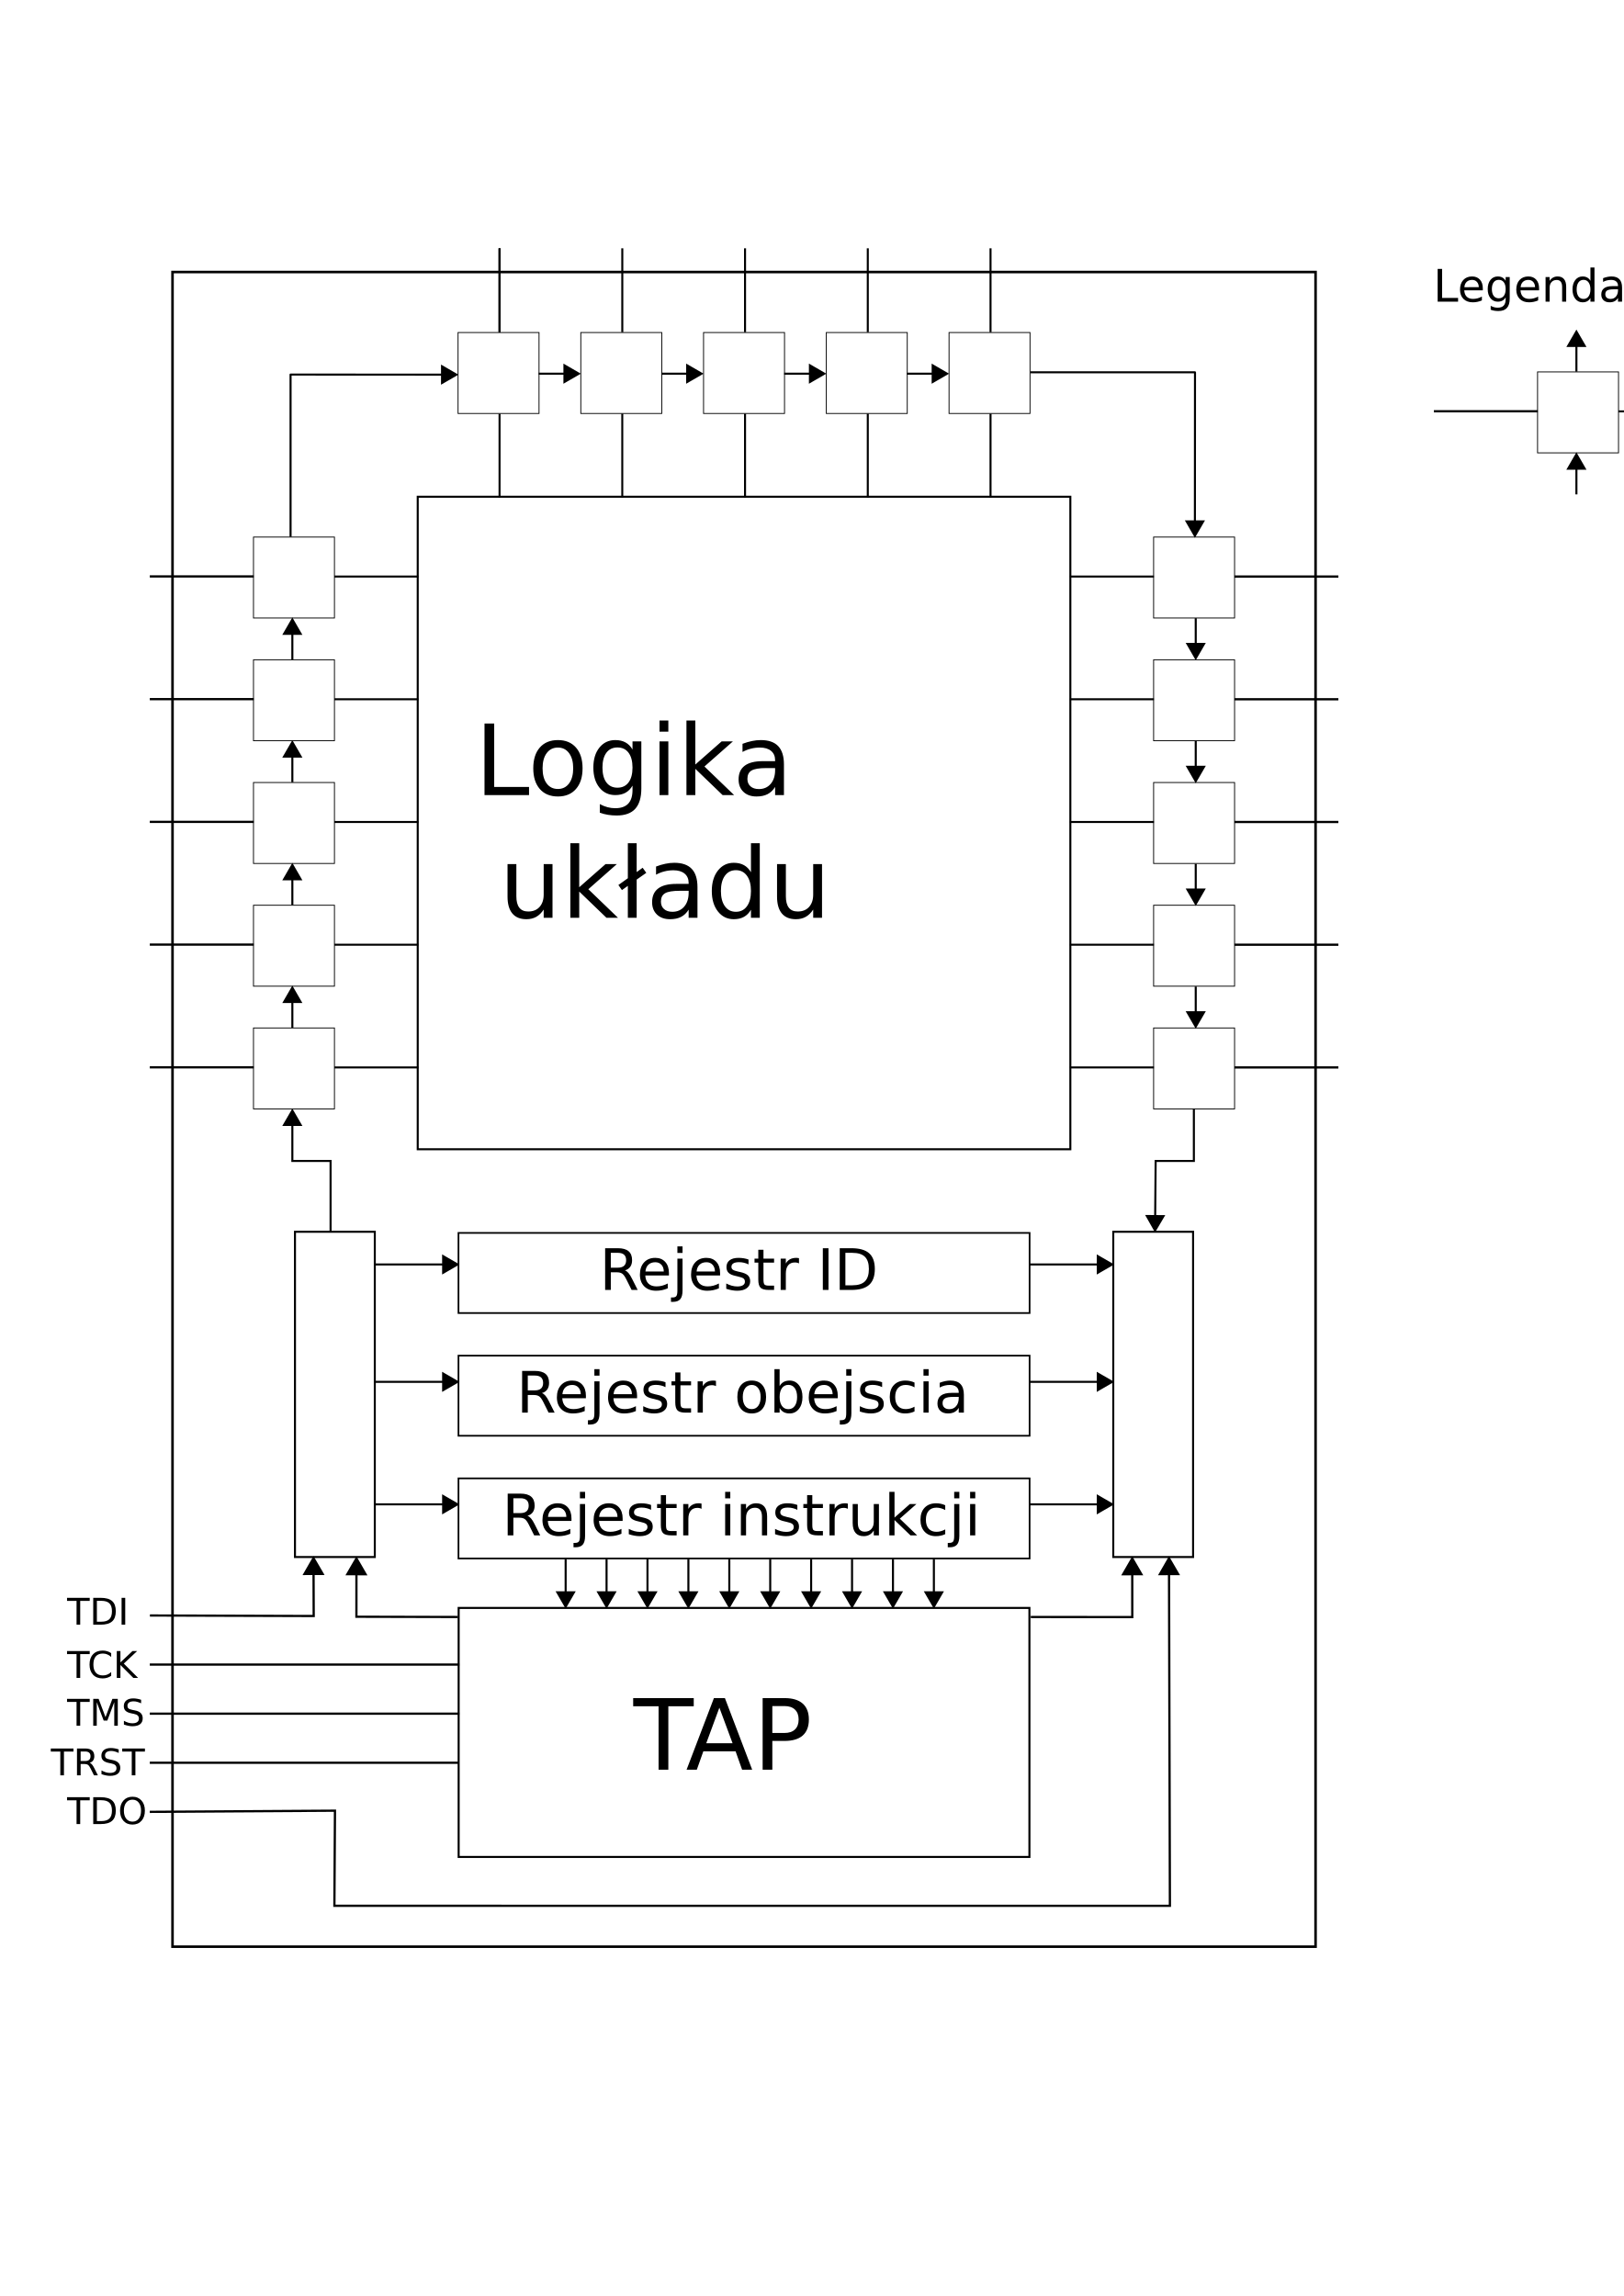
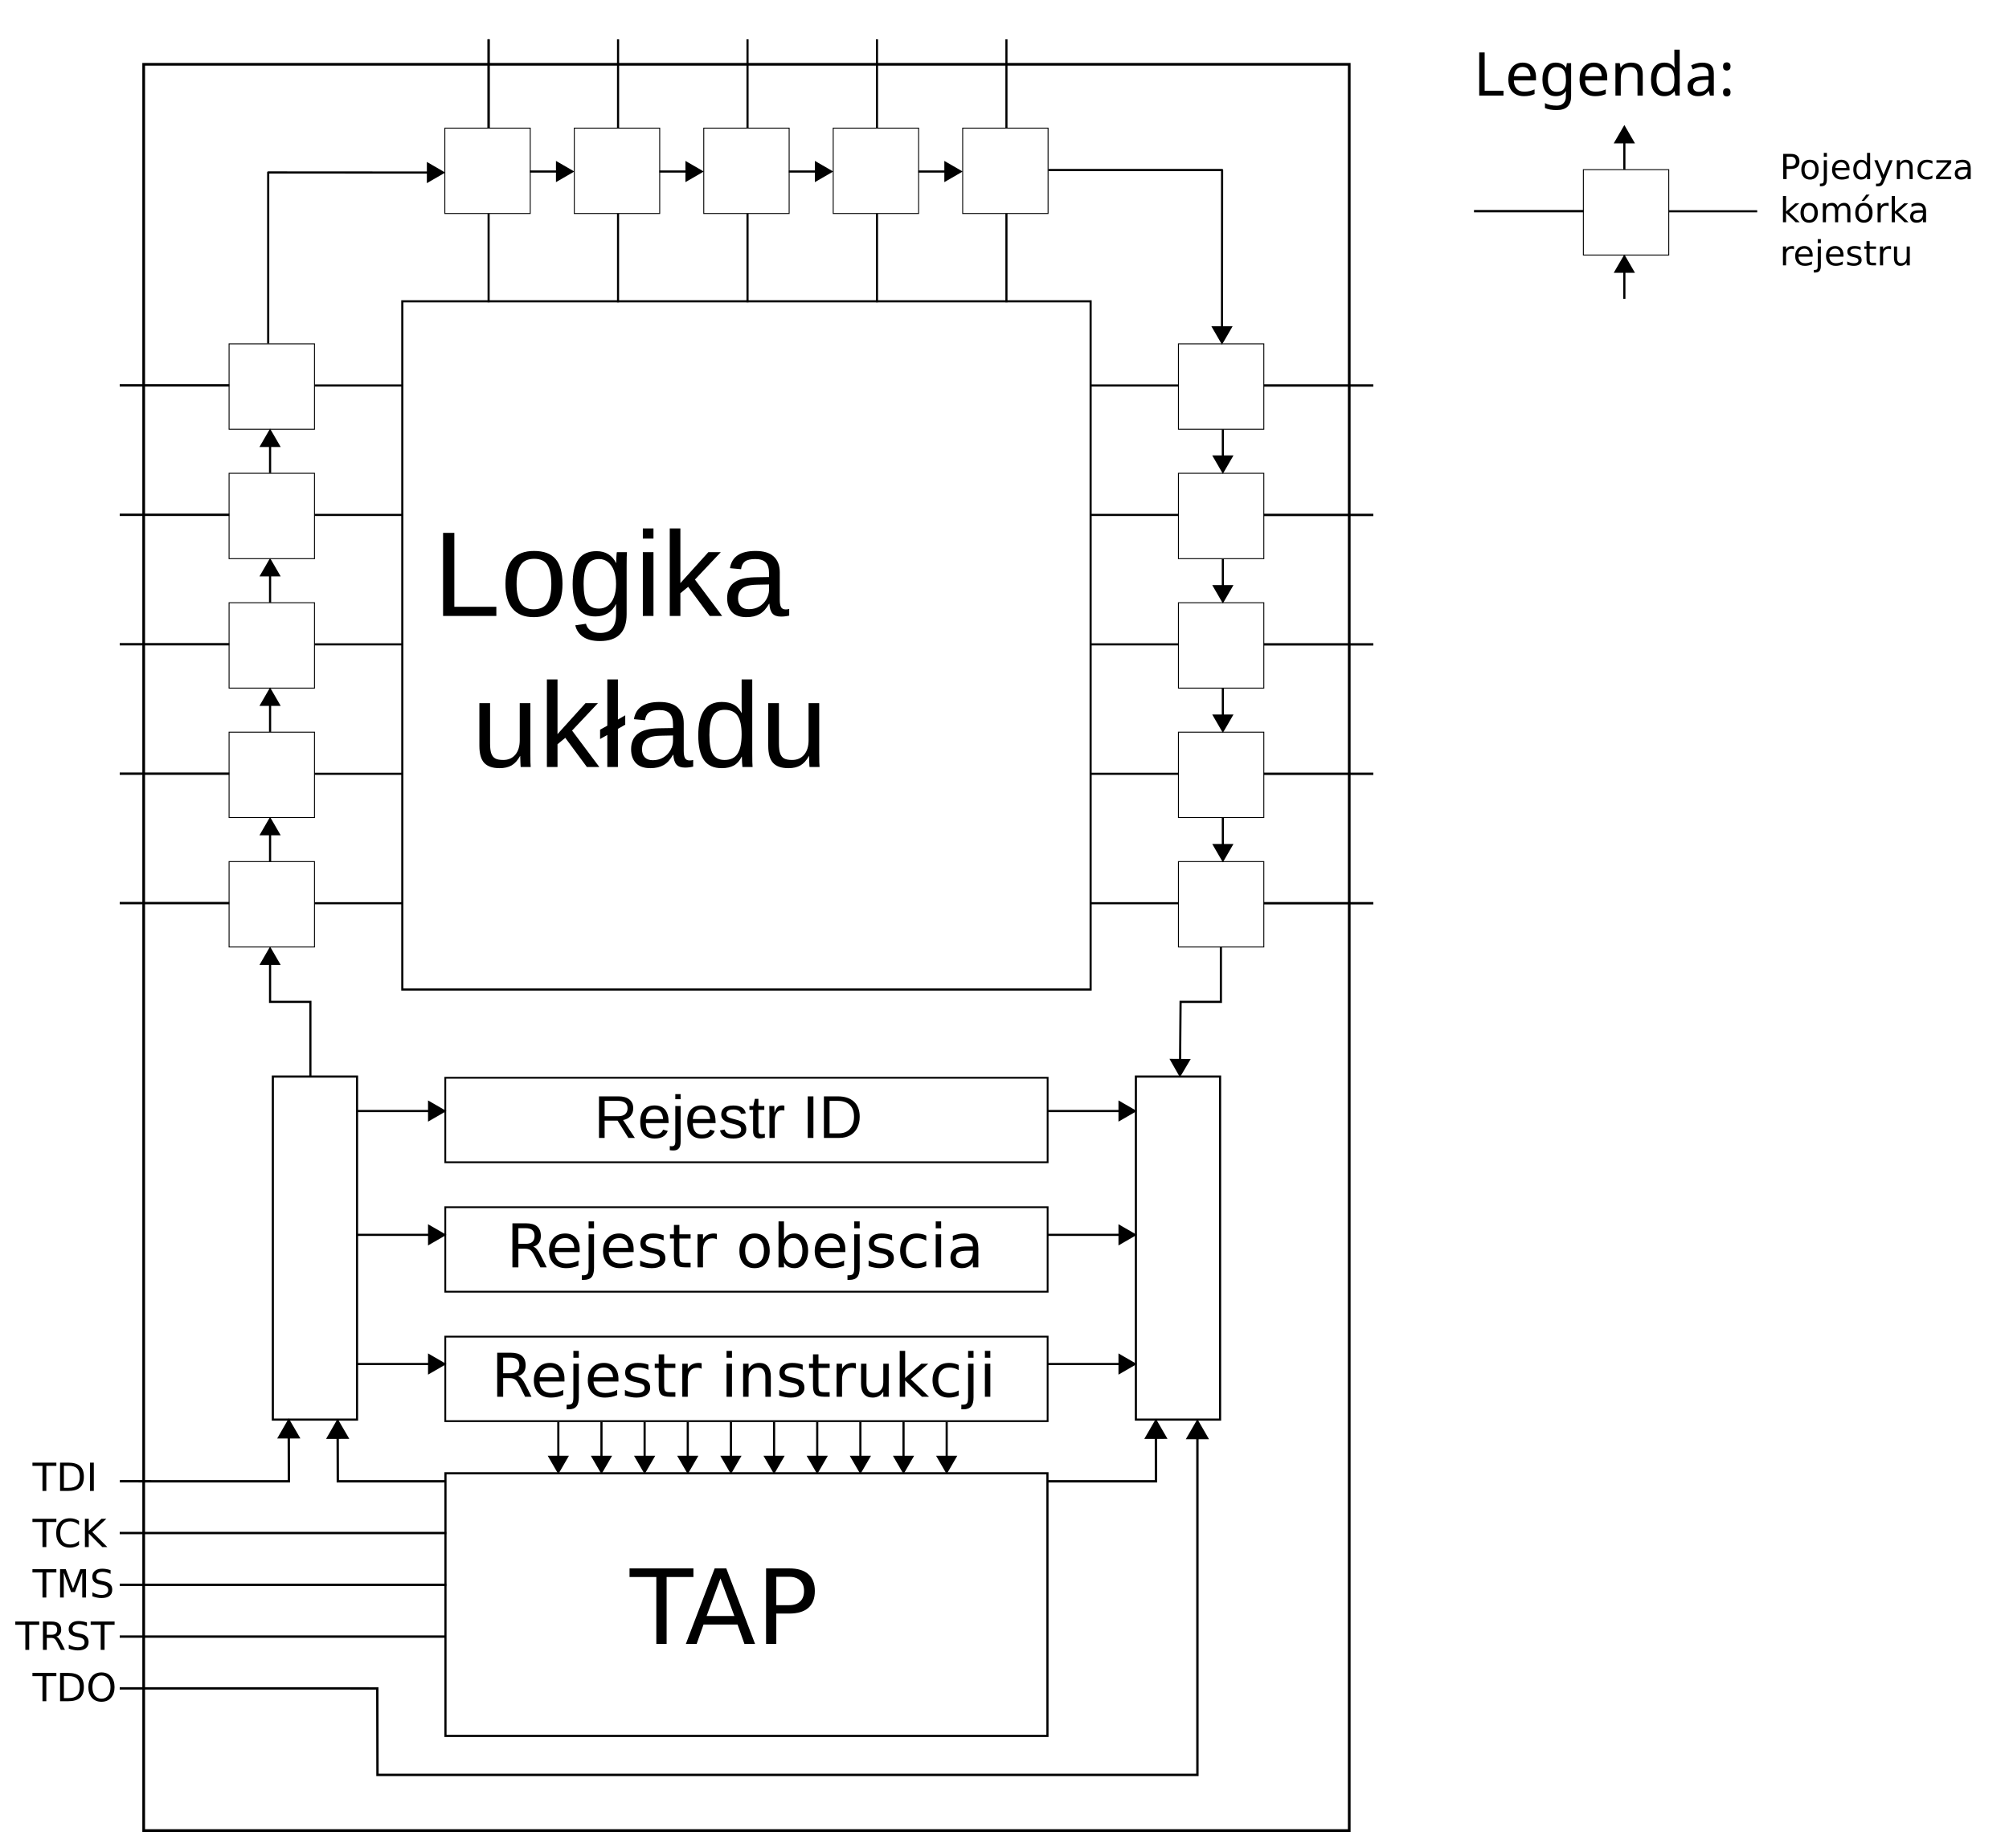
- <svg xmlns="http://www.w3.org/2000/svg" height="297mm" width="210mm" id="svg2">
+ <svg xmlns="http://www.w3.org/2000/svg" height="856.267" width="931.126" id="svg2" version="1.1">
  <defs id="defs4">
-     <marker orient="auto" refY="0.0" refX="0.0" id="TriangleOutL" style="overflow:visible">
-       <path id="path4402" d="M 5.77,0.0 L -2.88,5.0 L -2.88,-5.0 L 5.77,0.0 z " style="fill-rule:evenodd;stroke:#000000;stroke-width:1.0pt;marker-start:none" transform="scale(0.8)" />
+     <marker orient="auto" refY="0" refX="0" id="TriangleOutL" style="overflow:visible">
+       <path id="path4402" d="m 5.77,0 -8.65,5 0,-10 8.65,5 z" style="fill-rule:evenodd;stroke:#000000;stroke-width:1pt;marker-start:none" transform="scale(0.8,0.8)" />
    </marker>
-     <marker orient="auto" refY="0.0" refX="0.0" id="TriangleInL" style="overflow:visible">
-       <path id="path4393" d="M 5.77,0.0 L -2.88,5.0 L -2.88,-5.0 L 5.77,0.0 z " style="fill-rule:evenodd;stroke:#000000;stroke-width:1.0pt;marker-start:none" transform="scale(-0.8)" />
+     <marker orient="auto" refY="0" refX="0" id="TriangleInL" style="overflow:visible">
+       <path id="path4393" d="m 5.77,0 -8.65,5 0,-10 8.65,5 z" style="fill-rule:evenodd;stroke:#000000;stroke-width:1pt;marker-start:none" transform="scale(-0.8,-0.8)" />
    </marker>
-     <marker orient="auto" refY="0.0" refX="0.0" id="TriangleInM" style="overflow:visible">
-       <path id="path4396" d="M 5.77,0.0 L -2.88,5.0 L -2.88,-5.0 L 5.77,0.0 z " style="fill-rule:evenodd;stroke:#000000;stroke-width:1.0pt;marker-start:none" transform="scale(-0.4)" />
+     <marker orient="auto" refY="0" refX="0" id="TriangleInM" style="overflow:visible">
+       <path id="path4396" d="m 5.77,0 -8.65,5 0,-10 8.65,5 z" style="fill-rule:evenodd;stroke:#000000;stroke-width:1pt;marker-start:none" transform="scale(-0.4,-0.4)" />
    </marker>
-     <marker orient="auto" refY="0.0" refX="0.0" id="Arrow2Mend" style="overflow:visible;">
-       <path id="path4331" style="font-size:12.0;fill-rule:evenodd;stroke-width:0.625;stroke-linejoin:round;" d="M 8.719,4.034 L -2.207,0.016 L 8.719,-4.002 C 6.973,-1.63 6.983,1.616 8.719,4.034 z " transform="scale(0.6) rotate(180) translate(0,0)" />
+     <marker orient="auto" refY="0" refX="0" id="Arrow2Mend" style="overflow:visible">
+       <path id="path4331" style="font-size:12px;fill-rule:evenodd;stroke-width:0.625;stroke-linejoin:round" d="M 8.719,4.034 -2.207,0.016 8.719,-4.002 c -1.745,2.372 -1.735,5.617 -6e-7,8.035 z" transform="scale(-0.6,-0.6)" />
    </marker>
  </defs>
-   <g id="layer1">
-     <rect style="fill:none;fill-rule:evenodd;stroke:#000000;stroke-width:0.981px;stroke-linecap:butt;stroke-linejoin:miter;stroke-opacity:1" id="rect2160" width="319.019" height="319.019" x="204.191" y="242.853" />
+   <g id="layer1" transform="translate(-17.73339,-103.1818)">
+     <rect style="fill:none;stroke:#000000;stroke-width:0.981px;stroke-linecap:butt;stroke-linejoin:miter;stroke-opacity:1" id="rect2160" width="319.019" height="319.019" x="204.191" y="242.853" />
    <rect style="fill:none;stroke:#000000;stroke-width:0.422;stroke-opacity:1" id="rect2164" width="39.578" height="39.578" x="123.911" y="502.573" />
    <rect style="fill:none;stroke:#000000;stroke-width:0.422;stroke-opacity:1" id="rect3136" width="39.578" height="39.578" x="123.911" y="442.573" />
    <rect y="382.573" x="123.911" height="39.578" width="39.578" id="rect3138" style="fill:none;stroke:#000000;stroke-width:0.422;stroke-opacity:1" />
    <rect style="fill:none;stroke:#000000;stroke-width:0.422;stroke-opacity:1" id="rect3140" width="39.578" height="39.578" x="123.911" y="322.573" />
    <rect y="262.573" x="123.911" height="39.578" width="39.578" id="rect3142" style="fill:none;stroke:#000000;stroke-width:0.422;stroke-opacity:1" />
    <rect y="502.573" x="563.91" height="39.578" width="39.578" id="rect3144" style="fill:none;stroke:#000000;stroke-width:0.422;stroke-opacity:1" />
    <rect y="442.573" x="563.91" height="39.578" width="39.578" id="rect3146" style="fill:none;stroke:#000000;stroke-width:0.422;stroke-opacity:1" />
    <rect style="fill:none;stroke:#000000;stroke-width:0.422;stroke-opacity:1" id="rect3148" width="39.578" height="39.578" x="563.91" y="382.573" />
    <rect y="322.573" x="563.91" height="39.578" width="39.578" id="rect3150" style="fill:none;stroke:#000000;stroke-width:0.422;stroke-opacity:1" />
    <rect style="fill:none;stroke:#000000;stroke-width:0.422;stroke-opacity:1" id="rect3152" width="39.578" height="39.578" x="563.91" y="262.573" />
    <rect style="fill:none;stroke:#000000;stroke-width:0.422;stroke-opacity:1" id="rect3154" width="39.578" height="39.578" x="223.911" y="162.573" />
    <rect style="fill:none;stroke:#000000;stroke-width:0.422;stroke-opacity:1" id="rect3156" width="39.578" height="39.578" x="283.911" y="162.573" />
    <rect y="162.573" x="343.911" height="39.578" width="39.578" id="rect3158" style="fill:none;stroke:#000000;stroke-width:0.422;stroke-opacity:1" />
    <rect style="fill:none;stroke:#000000;stroke-width:0.422;stroke-opacity:1" id="rect3160" width="39.578" height="39.578" x="403.911" y="162.573" />
    <rect y="162.573" x="463.911" height="39.578" width="39.578" id="rect3162" style="fill:none;stroke:#000000;stroke-width:0.422;stroke-opacity:1" />
-     <text xml:space="preserve" style="font-size:48px;font-style:normal;font-weight:normal;text-align:center;text-anchor:middle;fill:#000000;fill-opacity:1;stroke:none;stroke-width:1px;stroke-linecap:butt;stroke-linejoin:miter;stroke-opacity:1;font-family:Bitstream Vera Sans" x="363.241" y="388.714" id="text3176">
-       <tspan id="tspan3178" x="363.241" y="388.714">Logika</tspan>
-       <tspan x="363.241" y="448.714" id="tspan3180">układu</tspan>
+     <text xml:space="preserve" style="font-size:64px;font-style:normal;font-variant:normal;font-weight:normal;font-stretch:normal;text-align:center;line-height:125%;writing-mode:lr-tb;text-anchor:middle;fill:#000000;fill-opacity:1;stroke:none;font-family:Arial;-inkscape-font-specification:Arial" x="363.241" y="388.714" id="text3176">
+       <tspan id="tspan3178" x="363.241" y="388.714" style="font-size:56px;font-style:normal;font-variant:normal;font-weight:normal;font-stretch:normal;text-align:center;line-height:125%;writing-mode:lr-tb;text-anchor:middle;font-family:Arial;-inkscape-font-specification:Arial">Logika</tspan>
+       <tspan x="363.241" y="458.714" id="tspan3180" style="font-size:56px;font-style:normal;font-variant:normal;font-weight:normal;font-stretch:normal;text-align:center;line-height:125%;writing-mode:lr-tb;text-anchor:middle;font-family:Arial;-inkscape-font-specification:Arial">układu</tspan>
    </text>
    <rect style="fill:none;stroke:#000000;stroke-width:1.253;stroke-opacity:1" id="rect3182" width="558.747" height="818.747" x="84.327" y="132.989" />
-     <path style="fill:none;fill-rule:evenodd;stroke:#000000;stroke-width:0.983px;stroke-linecap:butt;stroke-linejoin:miter;stroke-opacity:1" d="M 244.192,202.288 L 244.192,243.298" id="path3184" />
-     <path style="fill:none;fill-rule:evenodd;stroke:#000000;stroke-width:0.961px;stroke-linecap:butt;stroke-linejoin:miter;stroke-opacity:1" d="M 304.181,202.251 L 304.181,243.32" id="path3186" />
-     <path style="fill:none;fill-rule:evenodd;stroke:#000000;stroke-width:0.983px;stroke-linecap:butt;stroke-linejoin:miter;stroke-opacity:1" d="M 364.192,202.272 L 364.192,243.298" id="path3188" />
-     <path id="path3192" d="M 424.192,202.272 L 424.192,243.298" style="fill:none;fill-rule:evenodd;stroke:#000000;stroke-width:0.983px;stroke-linecap:butt;stroke-linejoin:miter;stroke-opacity:1" />
-     <path style="fill:none;fill-rule:evenodd;stroke:#000000;stroke-width:0.983px;stroke-linecap:butt;stroke-linejoin:miter;stroke-opacity:1" d="M 484.192,202.272 L 484.192,243.298" id="path3194" />
-     <path id="path3196" d="M 484.192,121.39 L 484.192,162.416" style="fill:none;fill-rule:evenodd;stroke:#000000;stroke-width:0.983px;stroke-linecap:butt;stroke-linejoin:miter;stroke-opacity:1" />
-     <path style="fill:none;fill-rule:evenodd;stroke:#000000;stroke-width:0.983px;stroke-linecap:butt;stroke-linejoin:miter;stroke-opacity:1" d="M 424.192,121.39 L 424.192,162.416" id="path3198" />
-     <path id="path3200" d="M 364.192,121.39 L 364.192,162.416" style="fill:none;fill-rule:evenodd;stroke:#000000;stroke-width:0.983px;stroke-linecap:butt;stroke-linejoin:miter;stroke-opacity:1" />
-     <path style="fill:none;fill-rule:evenodd;stroke:#000000;stroke-width:0.983px;stroke-linecap:butt;stroke-linejoin:miter;stroke-opacity:1" d="M 304.192,121.39 L 304.192,162.416" id="path3202" />
-     <path id="path3204" d="M 244.192,121.39 L 244.192,162.416" style="fill:none;fill-rule:evenodd;stroke:#000000;stroke-width:0.983px;stroke-linecap:butt;stroke-linejoin:miter;stroke-opacity:1" />
-     <path style="fill:none;fill-rule:evenodd;stroke:#000000;stroke-width:0.983px;stroke-linecap:butt;stroke-linejoin:miter;stroke-opacity:1" d="M 244.192,121.39 L 244.192,162.416" id="path3206" />
-     <path id="path3208" d="M 204.476,281.871 L 163.466,281.871" style="fill:none;fill-rule:evenodd;stroke:#000000;stroke-width:0.983px;stroke-linecap:butt;stroke-linejoin:miter;stroke-opacity:1" />
-     <path style="fill:none;fill-rule:evenodd;stroke:#000000;stroke-width:0.983px;stroke-linecap:butt;stroke-linejoin:miter;stroke-opacity:1" d="M 204.476,341.871 L 163.466,341.871" id="path3212" />
-     <path id="path3214" d="M 204.476,401.871 L 163.466,401.871" style="fill:none;fill-rule:evenodd;stroke:#000000;stroke-width:0.983px;stroke-linecap:butt;stroke-linejoin:miter;stroke-opacity:1" />
-     <path style="fill:none;fill-rule:evenodd;stroke:#000000;stroke-width:0.983px;stroke-linecap:butt;stroke-linejoin:miter;stroke-opacity:1" d="M 204.476,461.871 L 163.466,461.871" id="path3216" />
-     <path id="path3218" d="M 204.476,521.871 L 163.466,521.871" style="fill:none;fill-rule:evenodd;stroke:#000000;stroke-width:0.983px;stroke-linecap:butt;stroke-linejoin:miter;stroke-opacity:1" />
-     <path style="fill:none;fill-rule:evenodd;stroke:#000000;stroke-width:0.983px;stroke-linecap:butt;stroke-linejoin:miter;stroke-opacity:1" d="M 564.035,521.871 L 523.025,521.871" id="path3220" />
-     <path id="path3222" d="M 564.035,461.871 L 523.025,461.871" style="fill:none;fill-rule:evenodd;stroke:#000000;stroke-width:0.983px;stroke-linecap:butt;stroke-linejoin:miter;stroke-opacity:1" />
-     <path style="fill:none;fill-rule:evenodd;stroke:#000000;stroke-width:0.983px;stroke-linecap:butt;stroke-linejoin:miter;stroke-opacity:1" d="M 564.035,401.871 L 523.025,401.871" id="path3224" />
-     <path id="path3226" d="M 564.035,341.871 L 523.025,341.871" style="fill:none;fill-rule:evenodd;stroke:#000000;stroke-width:0.983px;stroke-linecap:butt;stroke-linejoin:miter;stroke-opacity:1" />
-     <path style="fill:none;fill-rule:evenodd;stroke:#000000;stroke-width:0.983px;stroke-linecap:butt;stroke-linejoin:miter;stroke-opacity:1" d="M 564.035,281.871 L 523.025,281.871" id="path3228" />
-     <path id="path3230" d="M 654.23,281.871 L 603.454,281.871" style="fill:none;fill-rule:evenodd;stroke:#000000;stroke-width:1.094px;stroke-linecap:butt;stroke-linejoin:miter;stroke-opacity:1" />
-     <path style="fill:none;fill-rule:evenodd;stroke:#000000;stroke-width:1.094px;stroke-linecap:butt;stroke-linejoin:miter;stroke-opacity:1" d="M 654.23,341.871 L 603.454,341.871" id="path3232" />
-     <path id="path3234" d="M 654.23,401.871 L 603.454,401.871" style="fill:none;fill-rule:evenodd;stroke:#000000;stroke-width:1.094px;stroke-linecap:butt;stroke-linejoin:miter;stroke-opacity:1" />
-     <path style="fill:none;fill-rule:evenodd;stroke:#000000;stroke-width:1.094px;stroke-linecap:butt;stroke-linejoin:miter;stroke-opacity:1" d="M 654.23,461.871 L 603.454,461.871" id="path3236" />
-     <path id="path3238" d="M 654.23,521.871 L 603.454,521.871" style="fill:none;fill-rule:evenodd;stroke:#000000;stroke-width:1.094px;stroke-linecap:butt;stroke-linejoin:miter;stroke-opacity:1" />
-     <path style="fill:none;fill-rule:evenodd;stroke:#000000;stroke-width:1.094px;stroke-linecap:butt;stroke-linejoin:miter;stroke-opacity:1" d="M 123.996,521.815 L 73.22,521.815" id="path3240" />
-     <path id="path3242" d="M 123.996,461.815 L 73.22,461.815" style="fill:none;fill-rule:evenodd;stroke:#000000;stroke-width:1.094px;stroke-linecap:butt;stroke-linejoin:miter;stroke-opacity:1" />
-     <path style="fill:none;fill-rule:evenodd;stroke:#000000;stroke-width:1.094px;stroke-linecap:butt;stroke-linejoin:miter;stroke-opacity:1" d="M 123.996,401.815 L 73.22,401.815" id="path3244" />
-     <path id="path3246" d="M 123.996,341.815 L 73.22,341.815" style="fill:none;fill-rule:evenodd;stroke:#000000;stroke-width:1.094px;stroke-linecap:butt;stroke-linejoin:miter;stroke-opacity:1" />
-     <path style="fill:none;fill-rule:evenodd;stroke:#000000;stroke-width:1.094px;stroke-linecap:butt;stroke-linejoin:miter;stroke-opacity:1" d="M 123.996,281.815 L 73.22,281.815" id="path3248" />
+     <path style="fill:none;stroke:#000000;stroke-width:0.983px;stroke-linecap:butt;stroke-linejoin:miter;stroke-opacity:1" d="m 244.192,202.288 0,41.01" id="path3184" />
+     <path style="fill:none;stroke:#000000;stroke-width:0.961px;stroke-linecap:butt;stroke-linejoin:miter;stroke-opacity:1" d="m 304.181,202.251 0,41.069" id="path3186" />
+     <path style="fill:none;stroke:#000000;stroke-width:0.983px;stroke-linecap:butt;stroke-linejoin:miter;stroke-opacity:1" d="m 364.192,202.272 0,41.026" id="path3188" />
+     <path id="path3192" d="m 424.192,202.272 0,41.026" style="fill:none;stroke:#000000;stroke-width:0.983px;stroke-linecap:butt;stroke-linejoin:miter;stroke-opacity:1" />
+     <path style="fill:none;stroke:#000000;stroke-width:0.983px;stroke-linecap:butt;stroke-linejoin:miter;stroke-opacity:1" d="m 484.192,202.272 0,41.026" id="path3194" />
+     <path id="path3196" d="m 484.192,121.39 0,41.026" style="fill:none;stroke:#000000;stroke-width:0.983px;stroke-linecap:butt;stroke-linejoin:miter;stroke-opacity:1" />
+     <path style="fill:none;stroke:#000000;stroke-width:0.983px;stroke-linecap:butt;stroke-linejoin:miter;stroke-opacity:1" d="m 424.192,121.39 0,41.026" id="path3198" />
+     <path id="path3200" d="m 364.192,121.39 0,41.026" style="fill:none;stroke:#000000;stroke-width:0.983px;stroke-linecap:butt;stroke-linejoin:miter;stroke-opacity:1" />
+     <path style="fill:none;stroke:#000000;stroke-width:0.983px;stroke-linecap:butt;stroke-linejoin:miter;stroke-opacity:1" d="m 304.192,121.39 0,41.026" id="path3202" />
+     <path id="path3204" d="m 244.192,121.39 0,41.026" style="fill:none;stroke:#000000;stroke-width:0.983px;stroke-linecap:butt;stroke-linejoin:miter;stroke-opacity:1" />
+     <path style="fill:none;stroke:#000000;stroke-width:0.983px;stroke-linecap:butt;stroke-linejoin:miter;stroke-opacity:1" d="m 244.192,121.39 0,41.026" id="path3206" />
+     <path id="path3208" d="m 204.476,281.871 -41.01,0" style="fill:none;stroke:#000000;stroke-width:0.983px;stroke-linecap:butt;stroke-linejoin:miter;stroke-opacity:1" />
+     <path style="fill:none;stroke:#000000;stroke-width:0.983px;stroke-linecap:butt;stroke-linejoin:miter;stroke-opacity:1" d="m 204.476,341.871 -41.01,0" id="path3212" />
+     <path id="path3214" d="m 204.476,401.871 -41.01,0" style="fill:none;stroke:#000000;stroke-width:0.983px;stroke-linecap:butt;stroke-linejoin:miter;stroke-opacity:1" />
+     <path style="fill:none;stroke:#000000;stroke-width:0.983px;stroke-linecap:butt;stroke-linejoin:miter;stroke-opacity:1" d="m 204.476,461.871 -41.01,0" id="path3216" />
+     <path id="path3218" d="m 204.476,521.871 -41.01,0" style="fill:none;stroke:#000000;stroke-width:0.983px;stroke-linecap:butt;stroke-linejoin:miter;stroke-opacity:1" />
+     <path style="fill:none;stroke:#000000;stroke-width:0.983px;stroke-linecap:butt;stroke-linejoin:miter;stroke-opacity:1" d="m 564.035,521.871 -41.01,0" id="path3220" />
+     <path id="path3222" d="m 564.035,461.871 -41.01,0" style="fill:none;stroke:#000000;stroke-width:0.983px;stroke-linecap:butt;stroke-linejoin:miter;stroke-opacity:1" />
+     <path style="fill:none;stroke:#000000;stroke-width:0.983px;stroke-linecap:butt;stroke-linejoin:miter;stroke-opacity:1" d="m 564.035,401.871 -41.01,0" id="path3224" />
+     <path id="path3226" d="m 564.035,341.871 -41.01,0" style="fill:none;stroke:#000000;stroke-width:0.983px;stroke-linecap:butt;stroke-linejoin:miter;stroke-opacity:1" />
+     <path style="fill:none;stroke:#000000;stroke-width:0.983px;stroke-linecap:butt;stroke-linejoin:miter;stroke-opacity:1" d="m 564.035,281.871 -41.01,0" id="path3228" />
+     <path id="path3230" d="m 654.23,281.871 -50.776,0" style="fill:none;stroke:#000000;stroke-width:1.094px;stroke-linecap:butt;stroke-linejoin:miter;stroke-opacity:1" />
+     <path style="fill:none;stroke:#000000;stroke-width:1.094px;stroke-linecap:butt;stroke-linejoin:miter;stroke-opacity:1" d="m 654.23,341.871 -50.776,0" id="path3232" />
+     <path id="path3234" d="m 654.23,401.871 -50.776,0" style="fill:none;stroke:#000000;stroke-width:1.094px;stroke-linecap:butt;stroke-linejoin:miter;stroke-opacity:1" />
+     <path style="fill:none;stroke:#000000;stroke-width:1.094px;stroke-linecap:butt;stroke-linejoin:miter;stroke-opacity:1" d="m 654.23,461.871 -50.776,0" id="path3236" />
+     <path id="path3238" d="m 654.23,521.871 -50.776,0" style="fill:none;stroke:#000000;stroke-width:1.094px;stroke-linecap:butt;stroke-linejoin:miter;stroke-opacity:1" />
+     <path style="fill:none;stroke:#000000;stroke-width:1.094px;stroke-linecap:butt;stroke-linejoin:miter;stroke-opacity:1" d="m 123.996,521.815 -50.776,0" id="path3240" />
+     <path id="path3242" d="m 123.996,461.815 -50.776,0" style="fill:none;stroke:#000000;stroke-width:1.094px;stroke-linecap:butt;stroke-linejoin:miter;stroke-opacity:1" />
+     <path style="fill:none;stroke:#000000;stroke-width:1.094px;stroke-linecap:butt;stroke-linejoin:miter;stroke-opacity:1" d="m 123.996,401.815 -50.776,0" id="path3244" />
+     <path id="path3246" d="m 123.996,341.815 -50.776,0" style="fill:none;stroke:#000000;stroke-width:1.094px;stroke-linecap:butt;stroke-linejoin:miter;stroke-opacity:1" />
+     <path style="fill:none;stroke:#000000;stroke-width:1.094px;stroke-linecap:butt;stroke-linejoin:miter;stroke-opacity:1" d="m 123.996,281.815 -50.776,0" id="path3248" />
    <rect style="fill:none;stroke:#000000;stroke-width:0.833;stroke-opacity:1" id="rect3250" width="279.168" height="39.167" x="224.117" y="602.778" />
    <rect y="662.778" x="224.117" height="39.167" width="279.168" id="rect3252" style="fill:none;stroke:#000000;stroke-width:0.833;stroke-opacity:1" />
    <rect style="fill:none;stroke:#000000;stroke-width:0.833;stroke-opacity:1" id="rect3254" width="279.168" height="39.167" x="224.117" y="722.778" />
-     <text xml:space="preserve" style="font-size:28px;font-style:normal;font-weight:normal;fill:#000000;fill-opacity:1;stroke:none;stroke-width:1px;stroke-linecap:butt;stroke-linejoin:miter;stroke-opacity:1;font-family:Bitstream Vera Sans" x="293.058" y="630.66" id="text3256">
-       <tspan id="tspan3258" x="293.058" y="630.66">Rejestr ID</tspan>
+     <text xml:space="preserve" style="font-size:28px;font-style:normal;font-weight:normal;fill:#000000;fill-opacity:1;stroke:none;font-family:Bitstream Vera Sans" x="293.058" y="630.66" id="text3256">
+       <tspan id="tspan3258" x="293.058" y="630.66" style="-inkscape-font-specification:Arial;font-family:Arial;font-weight:normal;font-style:normal;font-stretch:normal;font-variant:normal;font-size:28px;text-anchor:start;text-align:start;writing-mode:lr;line-height:125%">Rejestr ID</tspan>
    </text>
-     <text xml:space="preserve" style="font-size:28px;font-style:normal;font-weight:normal;fill:#000000;fill-opacity:1;stroke:none;stroke-width:1px;stroke-linecap:butt;stroke-linejoin:miter;stroke-opacity:1;font-family:Bitstream Vera Sans" x="252.477" y="690.649" id="text3260">
+     <text xml:space="preserve" style="font-size:28px;font-style:normal;font-weight:normal;fill:#000000;fill-opacity:1;stroke:none;font-family:Bitstream Vera Sans" x="252.477" y="690.649" id="text3260">
      <tspan id="tspan3262" x="252.477" y="690.649">Rejestr obejscia</tspan>
    </text>
-     <text xml:space="preserve" style="font-size:28px;font-style:normal;font-weight:normal;fill:#000000;fill-opacity:1;stroke:none;stroke-width:1px;stroke-linecap:butt;stroke-linejoin:miter;stroke-opacity:1;font-family:Bitstream Vera Sans" x="245.42" y="750.637" id="text3264">
+     <text xml:space="preserve" style="font-size:28px;font-style:normal;font-weight:normal;fill:#000000;fill-opacity:1;stroke:none;font-family:Bitstream Vera Sans" x="245.42" y="750.637" id="text3264">
      <tspan id="tspan3266" x="245.42" y="750.637">Rejestr instrukcji</tspan>
    </text>
    <rect style="fill:none;stroke:#000000;stroke-width:0.997;stroke-opacity:1" id="rect3286" width="279.003" height="121.745" x="224.199" y="786.119" />
-     <text xml:space="preserve" style="font-size:48px;font-style:normal;font-weight:normal;fill:#000000;fill-opacity:1;stroke:none;stroke-width:1px;stroke-linecap:butt;stroke-linejoin:miter;stroke-opacity:1;font-family:Bitstream Vera Sans" x="309.65" y="865.207" id="text3288">
+     <text xml:space="preserve" style="font-size:48px;font-style:normal;font-weight:normal;fill:#000000;fill-opacity:1;stroke:none;font-family:Bitstream Vera Sans" x="309.65" y="865.207" id="text3288">
      <tspan id="tspan3290" x="309.65" y="865.207">TAP</tspan>
    </text>
-     <path id="path3292" d="M 571.442,767.015 L 571.875,931.754 L 163.46,931.742 L 163.738,885.243 L 73.22,885.815" style="fill:none;fill-rule:evenodd;stroke:#000000;stroke-width:1.094px;stroke-linecap:butt;stroke-linejoin:miter;marker-start:url(#TriangleInL);marker-end:none;stroke-opacity:1;display:inline" />
-     <path style="fill:none;fill-rule:evenodd;stroke:#000000;stroke-width:1.094px;stroke-linecap:butt;stroke-linejoin:miter;stroke-opacity:1" d="M 224.124,861.815 L 73.22,861.815" id="path3294" />
-     <path id="path3296" d="M 224.565,837.815 L 73.22,837.815" style="fill:none;fill-rule:evenodd;stroke:#000000;stroke-width:1.094px;stroke-linecap:butt;stroke-linejoin:miter;stroke-opacity:1" />
-     <path style="fill:none;fill-rule:evenodd;stroke:#000000;stroke-width:1.094px;stroke-linecap:butt;stroke-linejoin:miter;stroke-opacity:1" d="M 224.565,813.815 L 73.22,813.815" id="path3298" />
-     <path id="path3300" d="M 153.265,766.945 L 153.343,790.069 L 73.283,789.815" style="fill:none;fill-rule:evenodd;stroke:#000000;stroke-width:1.094;stroke-linecap:butt;stroke-linejoin:miter;marker-start:url(#TriangleInL);marker-mid:none;marker-end:none;stroke-miterlimit:4;stroke-dasharray:none;stroke-opacity:1;display:inline" />
-     <text xml:space="preserve" style="font-size:18px;font-style:normal;font-weight:normal;fill:#000000;fill-opacity:1;stroke:none;stroke-width:1px;stroke-linecap:butt;stroke-linejoin:miter;stroke-opacity:1;font-family:Bitstream Vera Sans" x="32.812" y="794.306" id="text3302">
+     <path id="path3292" d="m 572.708,767.243 0,158.692 -380.024,0 -0.081,-40.097 -119.383,-0.023" style="fill:none;stroke:#000000;stroke-width:1.094px;stroke-linecap:butt;stroke-linejoin:miter;stroke-opacity:1;marker-start:url(#TriangleInL);marker-end:none;display:inline" />
+     <path style="fill:none;stroke:#000000;stroke-width:1.094px;stroke-linecap:butt;stroke-linejoin:miter;stroke-opacity:1" d="m 224.124,861.815 -150.904,0" id="path3294" />
+     <path id="path3296" d="m 224.565,837.815 -151.345,0" style="fill:none;stroke:#000000;stroke-width:1.094px;stroke-linecap:butt;stroke-linejoin:miter;stroke-opacity:1" />
+     <path style="fill:none;stroke:#000000;stroke-width:1.094px;stroke-linecap:butt;stroke-linejoin:miter;stroke-opacity:1" d="m 224.565,813.815 -151.345,0" id="path3298" />
+     <path id="path3300" d="m 151.572,766.888 0.055,22.949 -78.344,-0.021" style="fill:none;stroke:#000000;stroke-width:1.094;stroke-linecap:butt;stroke-linejoin:miter;stroke-miterlimit:4;stroke-opacity:1;stroke-dasharray:none;marker-start:url(#TriangleInL);marker-mid:none;marker-end:none;display:inline" />
+     <text xml:space="preserve" style="font-size:18px;font-style:normal;font-weight:normal;fill:#000000;fill-opacity:1;stroke:none;font-family:Bitstream Vera Sans" x="32.812" y="794.306" id="text3302">
      <tspan id="tspan3304" x="32.812" y="794.306">TDI</tspan>
    </text>
-     <text xml:space="preserve" style="font-size:18px;font-style:normal;font-weight:normal;fill:#000000;fill-opacity:1;stroke:none;stroke-width:1px;stroke-linecap:butt;stroke-linejoin:miter;stroke-opacity:1;font-family:Bitstream Vera Sans" x="32.812" y="820.33" id="text3306">
+     <text xml:space="preserve" style="font-size:18px;font-style:normal;font-weight:normal;fill:#000000;fill-opacity:1;stroke:none;font-family:Bitstream Vera Sans" x="32.812" y="820.33" id="text3306">
      <tspan id="tspan3308" x="32.812" y="820.33">TCK</tspan>
    </text>
-     <text xml:space="preserve" style="font-size:18px;font-style:normal;font-weight:normal;fill:#000000;fill-opacity:1;stroke:none;stroke-width:1px;stroke-linecap:butt;stroke-linejoin:miter;stroke-opacity:1;font-family:Bitstream Vera Sans" x="32.812" y="843.708" id="text3310">
+     <text xml:space="preserve" style="font-size:18px;font-style:normal;font-weight:normal;fill:#000000;fill-opacity:1;stroke:none;font-family:Bitstream Vera Sans" x="32.812" y="843.708" id="text3310">
      <tspan id="tspan3312" x="32.812" y="843.708">TMS</tspan>
    </text>
-     <text xml:space="preserve" style="font-size:18px;font-style:normal;font-weight:normal;fill:#000000;fill-opacity:1;stroke:none;stroke-width:1px;stroke-linecap:butt;stroke-linejoin:miter;stroke-opacity:1;font-family:Bitstream Vera Sans" x="24.873" y="867.968" id="text3314">
+     <text xml:space="preserve" style="font-size:18px;font-style:normal;font-weight:normal;fill:#000000;fill-opacity:1;stroke:none;font-family:Bitstream Vera Sans" x="24.873" y="867.968" id="text3314">
      <tspan id="tspan3316" x="24.873" y="867.968">TRST</tspan>
    </text>
-     <text xml:space="preserve" style="font-size:18px;font-style:normal;font-weight:normal;fill:#000000;fill-opacity:1;stroke:none;stroke-width:1px;stroke-linecap:butt;stroke-linejoin:miter;stroke-opacity:1;font-family:Bitstream Vera Sans" x="32.812" y="891.787" id="text3318">
+     <text xml:space="preserve" style="font-size:18px;font-style:normal;font-weight:normal;fill:#000000;fill-opacity:1;stroke:none;font-family:Bitstream Vera Sans" x="32.812" y="891.787" id="text3318">
      <tspan id="tspan3320" x="32.812" y="891.787">TDO</tspan>
    </text>
    <rect style="fill:none;stroke:#000000;stroke-width:0.981;stroke-opacity:1" id="rect3322" width="39.019" height="159.019" x="144.191" y="602.214" ry="0" />
    <rect y="602.214" x="544.19" height="159.019" width="39.019" id="rect3324" style="fill:none;stroke:#000000;stroke-width:0.981;stroke-opacity:1" />
-     <path style="fill:none;fill-rule:evenodd;stroke:#000000;stroke-width:1px;stroke-linecap:butt;stroke-linejoin:miter;stroke-opacity:1;marker-end:url(#TriangleOutL)" d="M 183.085,618.197 L 218.954,618.197" id="path5474" />
-     <path style="fill:none;fill-rule:evenodd;stroke:#000000;stroke-width:1px;stroke-linecap:butt;stroke-linejoin:miter;stroke-opacity:1;marker-end:url(#TriangleOutL)" d="M 183.085,675.587 L 218.954,675.587" id="path5476" />
-     <path style="fill:none;fill-rule:evenodd;stroke:#000000;stroke-width:1px;stroke-linecap:butt;stroke-linejoin:miter;stroke-opacity:1;marker-end:url(#TriangleOutL)" d="M 183.085,735.472 L 218.954,735.472" id="path5478" />
-     <path id="path5480" d="M 503.085,618.197 L 538.954,618.197" style="fill:none;fill-rule:evenodd;stroke:#000000;stroke-width:1px;stroke-linecap:butt;stroke-linejoin:miter;marker-end:url(#TriangleOutL);stroke-opacity:1" />
-     <path id="path5482" d="M 503.085,675.587 L 538.954,675.587" style="fill:none;fill-rule:evenodd;stroke:#000000;stroke-width:1px;stroke-linecap:butt;stroke-linejoin:miter;marker-end:url(#TriangleOutL);stroke-opacity:1" />
-     <path id="path5484" d="M 503.085,735.472 L 538.954,735.472" style="fill:none;fill-rule:evenodd;stroke:#000000;stroke-width:1px;stroke-linecap:butt;stroke-linejoin:miter;marker-end:url(#TriangleOutL);stroke-opacity:1" />
-     <path style="fill:none;fill-rule:evenodd;stroke:#000000;stroke-width:1.094;stroke-linecap:butt;stroke-linejoin:miter;marker-start:url(#TriangleInL);marker-mid:none;marker-end:none;stroke-miterlimit:4;stroke-dasharray:none;stroke-opacity:1;display:inline" d="M 174.235,767.078 L 174.223,790.43 L 223.844,790.551" id="path5486" />
-     <path id="path5488" d="M 553.467,767.078 L 553.479,790.598 L 503.857,790.551" style="fill:none;fill-rule:evenodd;stroke:#000000;stroke-width:1.094;stroke-linecap:butt;stroke-linejoin:miter;marker-start:url(#TriangleInL);marker-mid:none;marker-end:none;stroke-miterlimit:4;stroke-dasharray:none;stroke-opacity:1;display:inline" />
-     <path style="fill:none;fill-rule:evenodd;stroke:#000000;stroke-width:1px;stroke-linecap:butt;stroke-linejoin:miter;stroke-opacity:1;marker-end:url(#TriangleOutL)" d="M 142.907,502.447 L 142.907,487.551" id="path5490" />
-     <path id="path5492" d="M 142.907,442.447 L 142.907,427.551" style="fill:none;fill-rule:evenodd;stroke:#000000;stroke-width:1px;stroke-linecap:butt;stroke-linejoin:miter;marker-end:url(#TriangleOutL);stroke-opacity:1" />
-     <path style="fill:none;fill-rule:evenodd;stroke:#000000;stroke-width:1px;stroke-linecap:butt;stroke-linejoin:miter;marker-end:url(#TriangleOutL);stroke-opacity:1" d="M 142.907,382.447 L 142.907,367.551" id="path5494" />
-     <path id="path5496" d="M 142.907,322.447 L 142.907,307.551" style="fill:none;fill-rule:evenodd;stroke:#000000;stroke-width:1px;stroke-linecap:butt;stroke-linejoin:miter;marker-end:url(#TriangleOutL);stroke-opacity:1" />
-     <path style="fill:none;fill-rule:evenodd;stroke:#000000;stroke-width:1px;stroke-linecap:butt;stroke-linejoin:miter;marker-end:url(#TriangleOutL);stroke-opacity:1" d="M 584.5,302.235 L 584.5,317.131" id="path5498" />
-     <path id="path5500" d="M 584.5,362.334 L 584.5,377.231" style="fill:none;fill-rule:evenodd;stroke:#000000;stroke-width:1px;stroke-linecap:butt;stroke-linejoin:miter;marker-end:url(#TriangleOutL);stroke-opacity:1" />
-     <path style="fill:none;fill-rule:evenodd;stroke:#000000;stroke-width:1px;stroke-linecap:butt;stroke-linejoin:miter;marker-end:url(#TriangleOutL);stroke-opacity:1" d="M 584.5,422.334 L 584.5,437.231" id="path5502" />
-     <path id="path5504" d="M 584.5,482.334 L 584.5,497.231" style="fill:none;fill-rule:evenodd;stroke:#000000;stroke-width:1px;stroke-linecap:butt;stroke-linejoin:miter;marker-end:url(#TriangleOutL);stroke-opacity:1" />
-     <path style="fill:none;fill-rule:evenodd;stroke:#000000;stroke-width:1px;stroke-linecap:butt;stroke-linejoin:miter;stroke-opacity:1;marker-end:url(#TriangleOutL)" d="M 161.591,601.927 L 161.591,567.589 L 142.907,567.589 L 142.907,547.642" id="path5506" />
-     <path id="path5508" d="M 564.655,596.877 L 564.907,567.589 L 583.591,567.589 L 583.591,542.088" style="fill:none;fill-rule:evenodd;stroke:#000000;stroke-width:1px;stroke-linecap:butt;stroke-linejoin:miter;marker-end:none;stroke-opacity:1;marker-start:url(#TriangleInL)" />
-     <path style="fill:none;fill-rule:evenodd;stroke:#000000;stroke-width:1px;stroke-linecap:butt;stroke-linejoin:miter;marker-end:url(#TriangleOutL);stroke-opacity:1" d="M 456.5,762.335 L 456.5,780.822" id="path5510" />
-     <path id="path5512" d="M 436.5,762.335 L 436.5,780.822" style="fill:none;fill-rule:evenodd;stroke:#000000;stroke-width:1px;stroke-linecap:butt;stroke-linejoin:miter;marker-end:url(#TriangleOutL);stroke-opacity:1" />
-     <path style="fill:none;fill-rule:evenodd;stroke:#000000;stroke-width:1px;stroke-linecap:butt;stroke-linejoin:miter;marker-end:url(#TriangleOutL);stroke-opacity:1" d="M 416.5,762.335 L 416.5,780.822" id="path5514" />
-     <path id="path5516" d="M 396.5,762.335 L 396.5,780.822" style="fill:none;fill-rule:evenodd;stroke:#000000;stroke-width:1px;stroke-linecap:butt;stroke-linejoin:miter;marker-end:url(#TriangleOutL);stroke-opacity:1" />
-     <path style="fill:none;fill-rule:evenodd;stroke:#000000;stroke-width:1px;stroke-linecap:butt;stroke-linejoin:miter;marker-end:url(#TriangleOutL);stroke-opacity:1" d="M 376.5,762.335 L 376.5,780.822" id="path5518" />
-     <path id="path5520" d="M 356.5,762.335 L 356.5,780.822" style="fill:none;fill-rule:evenodd;stroke:#000000;stroke-width:1px;stroke-linecap:butt;stroke-linejoin:miter;marker-end:url(#TriangleOutL);stroke-opacity:1" />
-     <path style="fill:none;fill-rule:evenodd;stroke:#000000;stroke-width:1px;stroke-linecap:butt;stroke-linejoin:miter;marker-end:url(#TriangleOutL);stroke-opacity:1" d="M 336.5,762.335 L 336.5,780.822" id="path5522" />
-     <path id="path5524" d="M 316.5,762.335 L 316.5,780.822" style="fill:none;fill-rule:evenodd;stroke:#000000;stroke-width:1px;stroke-linecap:butt;stroke-linejoin:miter;marker-end:url(#TriangleOutL);stroke-opacity:1" />
-     <path style="fill:none;fill-rule:evenodd;stroke:#000000;stroke-width:1px;stroke-linecap:butt;stroke-linejoin:miter;marker-end:url(#TriangleOutL);stroke-opacity:1" d="M 296.5,762.335 L 296.5,780.822" id="path5526" />
-     <path id="path5528" d="M 276.5,762.335 L 276.5,780.822" style="fill:none;fill-rule:evenodd;stroke:#000000;stroke-width:1px;stroke-linecap:butt;stroke-linejoin:miter;marker-end:url(#TriangleOutL);stroke-opacity:1" />
-     <path style="fill:none;fill-rule:evenodd;stroke:#000000;stroke-width:1px;stroke-linecap:butt;stroke-linejoin:miter;marker-end:url(#TriangleOutL);stroke-opacity:1" d="M 263.351,182.691 L 278.248,182.691" id="path5530" />
-     <path id="path5532" d="M 323.351,182.691 L 338.248,182.691" style="fill:none;fill-rule:evenodd;stroke:#000000;stroke-width:1px;stroke-linecap:butt;stroke-linejoin:miter;marker-end:url(#TriangleOutL);stroke-opacity:1" />
-     <path style="fill:none;fill-rule:evenodd;stroke:#000000;stroke-width:1px;stroke-linecap:butt;stroke-linejoin:miter;marker-end:url(#TriangleOutL);stroke-opacity:1" d="M 383.351,182.691 L 398.248,182.691" id="path5534" />
-     <path id="path5536" d="M 443.351,182.691 L 458.248,182.691" style="fill:none;fill-rule:evenodd;stroke:#000000;stroke-width:1px;stroke-linecap:butt;stroke-linejoin:miter;marker-end:url(#TriangleOutL);stroke-opacity:1" />
-     <path style="fill:none;fill-rule:evenodd;stroke:#000000;stroke-width:1px;stroke-linecap:butt;stroke-linejoin:miter;stroke-opacity:1;marker-end:url(#TriangleOutL)" d="M 142.035,262.44 C 142.035,179.453 142.035,183.121 142.035,183.121 L 218.413,183.169" id="path5538" />
-     <path id="path5540" d="M 503.696,182.007 C 586.683,182.007 584.144,182.007 584.144,182.007 L 584.095,257.257" style="fill:none;fill-rule:evenodd;stroke:#000000;stroke-width:1px;stroke-linecap:butt;stroke-linejoin:miter;marker-end:url(#TriangleOutL);stroke-opacity:1" />
+     <path style="fill:none;stroke:#000000;stroke-width:1px;stroke-linecap:butt;stroke-linejoin:miter;stroke-opacity:1;marker-end:url(#TriangleOutL)" d="m 183.085,618.197 35.869,0" id="path5474" />
+     <path style="fill:none;stroke:#000000;stroke-width:1px;stroke-linecap:butt;stroke-linejoin:miter;stroke-opacity:1;marker-end:url(#TriangleOutL)" d="m 183.085,675.587 35.869,0" id="path5476" />
+     <path style="fill:none;stroke:#000000;stroke-width:1px;stroke-linecap:butt;stroke-linejoin:miter;stroke-opacity:1;marker-end:url(#TriangleOutL)" d="m 183.085,735.472 35.869,0" id="path5478" />
+     <path id="path5480" d="m 503.085,618.197 35.869,0" style="fill:none;stroke:#000000;stroke-width:1px;stroke-linecap:butt;stroke-linejoin:miter;stroke-opacity:1;marker-end:url(#TriangleOutL)" />
+     <path id="path5482" d="m 503.085,675.587 35.869,0" style="fill:none;stroke:#000000;stroke-width:1px;stroke-linecap:butt;stroke-linejoin:miter;stroke-opacity:1;marker-end:url(#TriangleOutL)" />
+     <path id="path5484" d="m 503.085,735.472 35.869,0" style="fill:none;stroke:#000000;stroke-width:1px;stroke-linecap:butt;stroke-linejoin:miter;stroke-opacity:1;marker-end:url(#TriangleOutL)" />
+     <path style="fill:none;stroke:#000000;stroke-width:1.094;stroke-linecap:butt;stroke-linejoin:miter;stroke-miterlimit:4;stroke-opacity:1;stroke-dasharray:none;marker-start:url(#TriangleInL);marker-mid:none;marker-end:none;display:inline" d="m 174.235,767.078 0.069,22.759 49.541,0" id="path5486" />
+     <path id="path5488" d="m 553.467,767.078 0.021,22.759 -50.054,0" style="fill:none;stroke:#000000;stroke-width:1.094;stroke-linecap:butt;stroke-linejoin:miter;stroke-miterlimit:4;stroke-opacity:1;stroke-dasharray:none;marker-start:url(#TriangleInL);marker-mid:none;marker-end:none;display:inline" />
+     <path style="fill:none;stroke:#000000;stroke-width:1px;stroke-linecap:butt;stroke-linejoin:miter;stroke-opacity:1;marker-end:url(#TriangleOutL)" d="m 142.907,502.447 0,-14.897" id="path5490" />
+     <path id="path5492" d="m 142.907,442.447 0,-14.897" style="fill:none;stroke:#000000;stroke-width:1px;stroke-linecap:butt;stroke-linejoin:miter;stroke-opacity:1;marker-end:url(#TriangleOutL)" />
+     <path style="fill:none;stroke:#000000;stroke-width:1px;stroke-linecap:butt;stroke-linejoin:miter;stroke-opacity:1;marker-end:url(#TriangleOutL)" d="m 142.907,382.447 0,-14.897" id="path5494" />
+     <path id="path5496" d="m 142.907,322.447 0,-14.897" style="fill:none;stroke:#000000;stroke-width:1px;stroke-linecap:butt;stroke-linejoin:miter;stroke-opacity:1;marker-end:url(#TriangleOutL)" />
+     <path style="fill:none;stroke:#000000;stroke-width:1px;stroke-linecap:butt;stroke-linejoin:miter;stroke-opacity:1;marker-end:url(#TriangleOutL)" d="m 584.5,302.235 0,14.897" id="path5498" />
+     <path id="path5500" d="m 584.5,362.334 0,14.897" style="fill:none;stroke:#000000;stroke-width:1px;stroke-linecap:butt;stroke-linejoin:miter;stroke-opacity:1;marker-end:url(#TriangleOutL)" />
+     <path style="fill:none;stroke:#000000;stroke-width:1px;stroke-linecap:butt;stroke-linejoin:miter;stroke-opacity:1;marker-end:url(#TriangleOutL)" d="m 584.5,422.334 0,14.897" id="path5502" />
+     <path id="path5504" d="m 584.5,482.334 0,14.897" style="fill:none;stroke:#000000;stroke-width:1px;stroke-linecap:butt;stroke-linejoin:miter;stroke-opacity:1;marker-end:url(#TriangleOutL)" />
+     <path style="fill:none;stroke:#000000;stroke-width:1px;stroke-linecap:butt;stroke-linejoin:miter;stroke-opacity:1;marker-end:url(#TriangleOutL)" d="m 161.591,601.927 0,-34.338 -18.684,0 0,-19.946" id="path5506" />
+     <path id="path5508" d="m 564.655,596.877 0.252,-29.288 18.684,0 0,-25.501" style="fill:none;stroke:#000000;stroke-width:1px;stroke-linecap:butt;stroke-linejoin:miter;stroke-opacity:1;marker-start:url(#TriangleInL);marker-end:none" />
+     <path style="fill:none;stroke:#000000;stroke-width:1px;stroke-linecap:butt;stroke-linejoin:miter;stroke-opacity:1;marker-end:url(#TriangleOutL)" d="m 456.5,762.335 0,18.487" id="path5510" />
+     <path id="path5512" d="m 436.5,762.335 0,18.487" style="fill:none;stroke:#000000;stroke-width:1px;stroke-linecap:butt;stroke-linejoin:miter;stroke-opacity:1;marker-end:url(#TriangleOutL)" />
+     <path style="fill:none;stroke:#000000;stroke-width:1px;stroke-linecap:butt;stroke-linejoin:miter;stroke-opacity:1;marker-end:url(#TriangleOutL)" d="m 416.5,762.335 0,18.487" id="path5514" />
+     <path id="path5516" d="m 396.5,762.335 0,18.487" style="fill:none;stroke:#000000;stroke-width:1px;stroke-linecap:butt;stroke-linejoin:miter;stroke-opacity:1;marker-end:url(#TriangleOutL)" />
+     <path style="fill:none;stroke:#000000;stroke-width:1px;stroke-linecap:butt;stroke-linejoin:miter;stroke-opacity:1;marker-end:url(#TriangleOutL)" d="m 376.5,762.335 0,18.487" id="path5518" />
+     <path id="path5520" d="m 356.5,762.335 0,18.487" style="fill:none;stroke:#000000;stroke-width:1px;stroke-linecap:butt;stroke-linejoin:miter;stroke-opacity:1;marker-end:url(#TriangleOutL)" />
+     <path style="fill:none;stroke:#000000;stroke-width:1px;stroke-linecap:butt;stroke-linejoin:miter;stroke-opacity:1;marker-end:url(#TriangleOutL)" d="m 336.5,762.335 0,18.487" id="path5522" />
+     <path id="path5524" d="m 316.5,762.335 0,18.487" style="fill:none;stroke:#000000;stroke-width:1px;stroke-linecap:butt;stroke-linejoin:miter;stroke-opacity:1;marker-end:url(#TriangleOutL)" />
+     <path style="fill:none;stroke:#000000;stroke-width:1px;stroke-linecap:butt;stroke-linejoin:miter;stroke-opacity:1;marker-end:url(#TriangleOutL)" d="m 296.5,762.335 0,18.487" id="path5526" />
+     <path id="path5528" d="m 276.5,762.335 0,18.487" style="fill:none;stroke:#000000;stroke-width:1px;stroke-linecap:butt;stroke-linejoin:miter;stroke-opacity:1;marker-end:url(#TriangleOutL)" />
+     <path style="fill:none;stroke:#000000;stroke-width:1px;stroke-linecap:butt;stroke-linejoin:miter;stroke-opacity:1;marker-end:url(#TriangleOutL)" d="m 263.351,182.691 14.897,0" id="path5530" />
+     <path id="path5532" d="m 323.351,182.691 14.897,0" style="fill:none;stroke:#000000;stroke-width:1px;stroke-linecap:butt;stroke-linejoin:miter;stroke-opacity:1;marker-end:url(#TriangleOutL)" />
+     <path style="fill:none;stroke:#000000;stroke-width:1px;stroke-linecap:butt;stroke-linejoin:miter;stroke-opacity:1;marker-end:url(#TriangleOutL)" d="m 383.351,182.691 14.897,0" id="path5534" />
+     <path id="path5536" d="m 443.351,182.691 14.897,0" style="fill:none;stroke:#000000;stroke-width:1px;stroke-linecap:butt;stroke-linejoin:miter;stroke-opacity:1;marker-end:url(#TriangleOutL)" />
+     <path style="fill:none;stroke:#000000;stroke-width:1px;stroke-linecap:butt;stroke-linejoin:miter;stroke-opacity:1;marker-end:url(#TriangleOutL)" d="m 142.035,262.44 c 0,-82.987 0,-79.319 0,-79.319 l 76.378,0.048" id="path5538" />
+     <path id="path5540" d="m 503.696,182.007 c 82.987,0 80.448,0 80.448,0 l -0.048,75.25" style="fill:none;stroke:#000000;stroke-width:1px;stroke-linecap:butt;stroke-linejoin:miter;stroke-opacity:1;marker-end:url(#TriangleOutL)" />
    <rect style="fill:none;stroke:#000000;stroke-width:0.422;stroke-opacity:1" id="rect5542" width="39.578" height="39.578" x="751.589" y="181.826" />
-     <path style="fill:none;fill-rule:evenodd;stroke:#000000;stroke-width:0.983px;stroke-linecap:butt;stroke-linejoin:miter;stroke-opacity:1" d="M 832.154,201.124 L 791.144,201.124" id="path5544" />
-     <path id="path5546" d="M 751.674,201.068 L 700.898,201.068" style="fill:none;fill-rule:evenodd;stroke:#000000;stroke-width:1.094px;stroke-linecap:butt;stroke-linejoin:miter;stroke-opacity:1" />
-     <path style="fill:none;fill-rule:evenodd;stroke:#000000;stroke-width:1px;stroke-linecap:butt;stroke-linejoin:miter;marker-end:url(#TriangleOutL);stroke-opacity:1" d="M 770.585,241.701 L 770.585,226.804" id="path5548" />
-     <path id="path5550" d="M 770.585,181.701 L 770.585,166.804" style="fill:none;fill-rule:evenodd;stroke:#000000;stroke-width:1px;stroke-linecap:butt;stroke-linejoin:miter;marker-end:url(#TriangleOutL);stroke-opacity:1" />
-     <text xml:space="preserve" style="font-size:22px;font-style:normal;font-weight:normal;fill:#000000;fill-opacity:1;stroke:none;stroke-width:1px;stroke-linecap:butt;stroke-linejoin:miter;stroke-opacity:1;font-family:Bitstream Vera Sans" x="700.6" y="147.487" id="text5552">
-       <tspan id="tspan5554" x="700.6" y="147.487">Legenda:</tspan>
+     <path style="fill:none;stroke:#000000;stroke-width:0.983px;stroke-linecap:butt;stroke-linejoin:miter;stroke-opacity:1" d="m 832.154,201.124 -41.01,0" id="path5544" />
+     <path id="path5546" d="m 751.674,201.068 -50.776,0" style="fill:none;stroke:#000000;stroke-width:1.094px;stroke-linecap:butt;stroke-linejoin:miter;stroke-opacity:1" />
+     <path style="fill:none;stroke:#000000;stroke-width:1px;stroke-linecap:butt;stroke-linejoin:miter;stroke-opacity:1;marker-end:url(#TriangleOutL)" d="m 770.585,241.701 0,-14.897" id="path5548" />
+     <path id="path5550" d="m 770.585,181.701 0,-14.897" style="fill:none;stroke:#000000;stroke-width:1px;stroke-linecap:butt;stroke-linejoin:miter;stroke-opacity:1;marker-end:url(#TriangleOutL)" />
+     <text xml:space="preserve" style="font-size:22px;font-style:normal;font-weight:normal;fill:#000000;fill-opacity:1;stroke:none;font-family:Bitstream Vera Sans" x="700.6" y="147.487" id="text5552">
+       <tspan id="tspan5554" x="700.6" y="147.487" style="-inkscape-font-specification:Sans;font-family:Sans;font-weight:normal;font-style:normal;font-stretch:normal;font-variant:normal;font-size:28px;text-anchor:start;text-align:start;writing-mode:lr;line-height:125%">Legenda:</tspan>
    </text>
-     <text xml:space="preserve" style="font-size:16px;font-style:normal;font-weight:normal;fill:#000000;fill-opacity:1;stroke:none;stroke-width:1px;stroke-linecap:butt;stroke-linejoin:miter;stroke-opacity:1;font-family:Bitstream Vera Sans" x="842.635" y="186.193" id="text5556">
+     <text xml:space="preserve" style="font-size:16px;font-style:normal;font-weight:normal;fill:#000000;fill-opacity:1;stroke:none;font-family:Bitstream Vera Sans" x="842.635" y="186.193" id="text5556">
      <tspan id="tspan5558" x="842.635" y="186.193">Pojedyncza</tspan>
      <tspan x="842.635" y="206.193" id="tspan5560">komórka</tspan>
      <tspan x="842.635" y="226.193" id="tspan5562">rejestru</tspan>
    </text>
  </g>
</svg>
